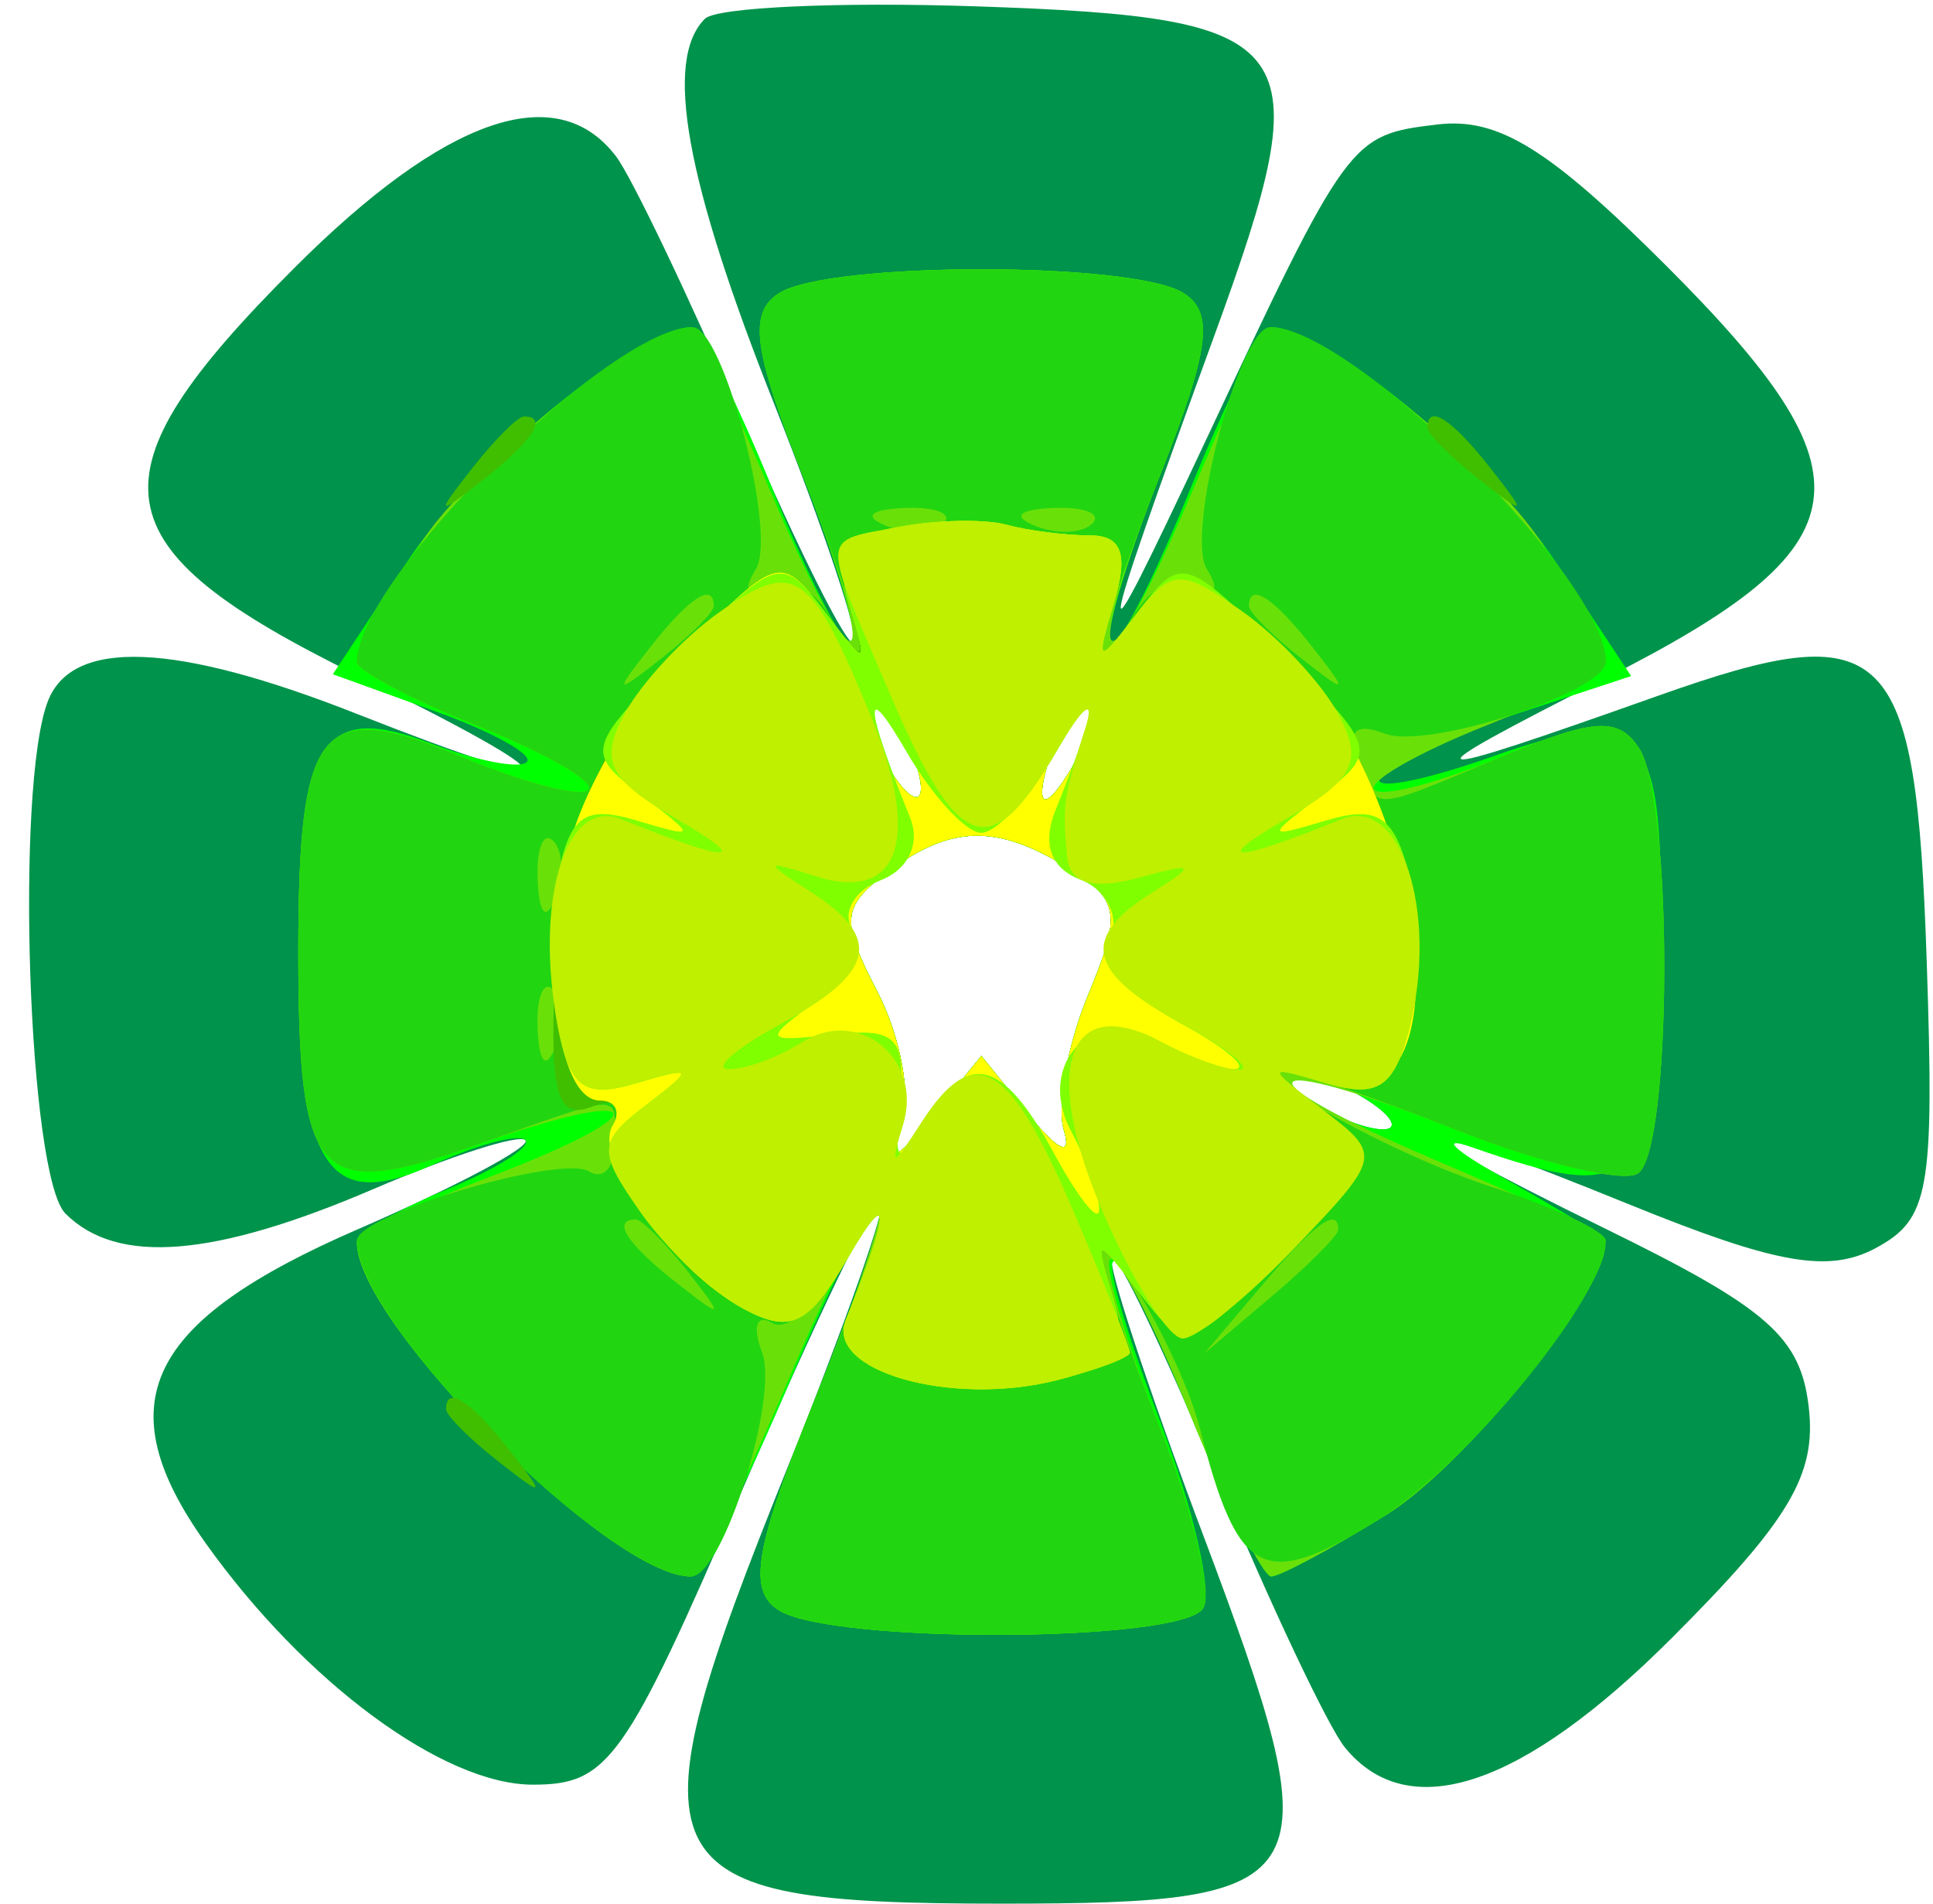
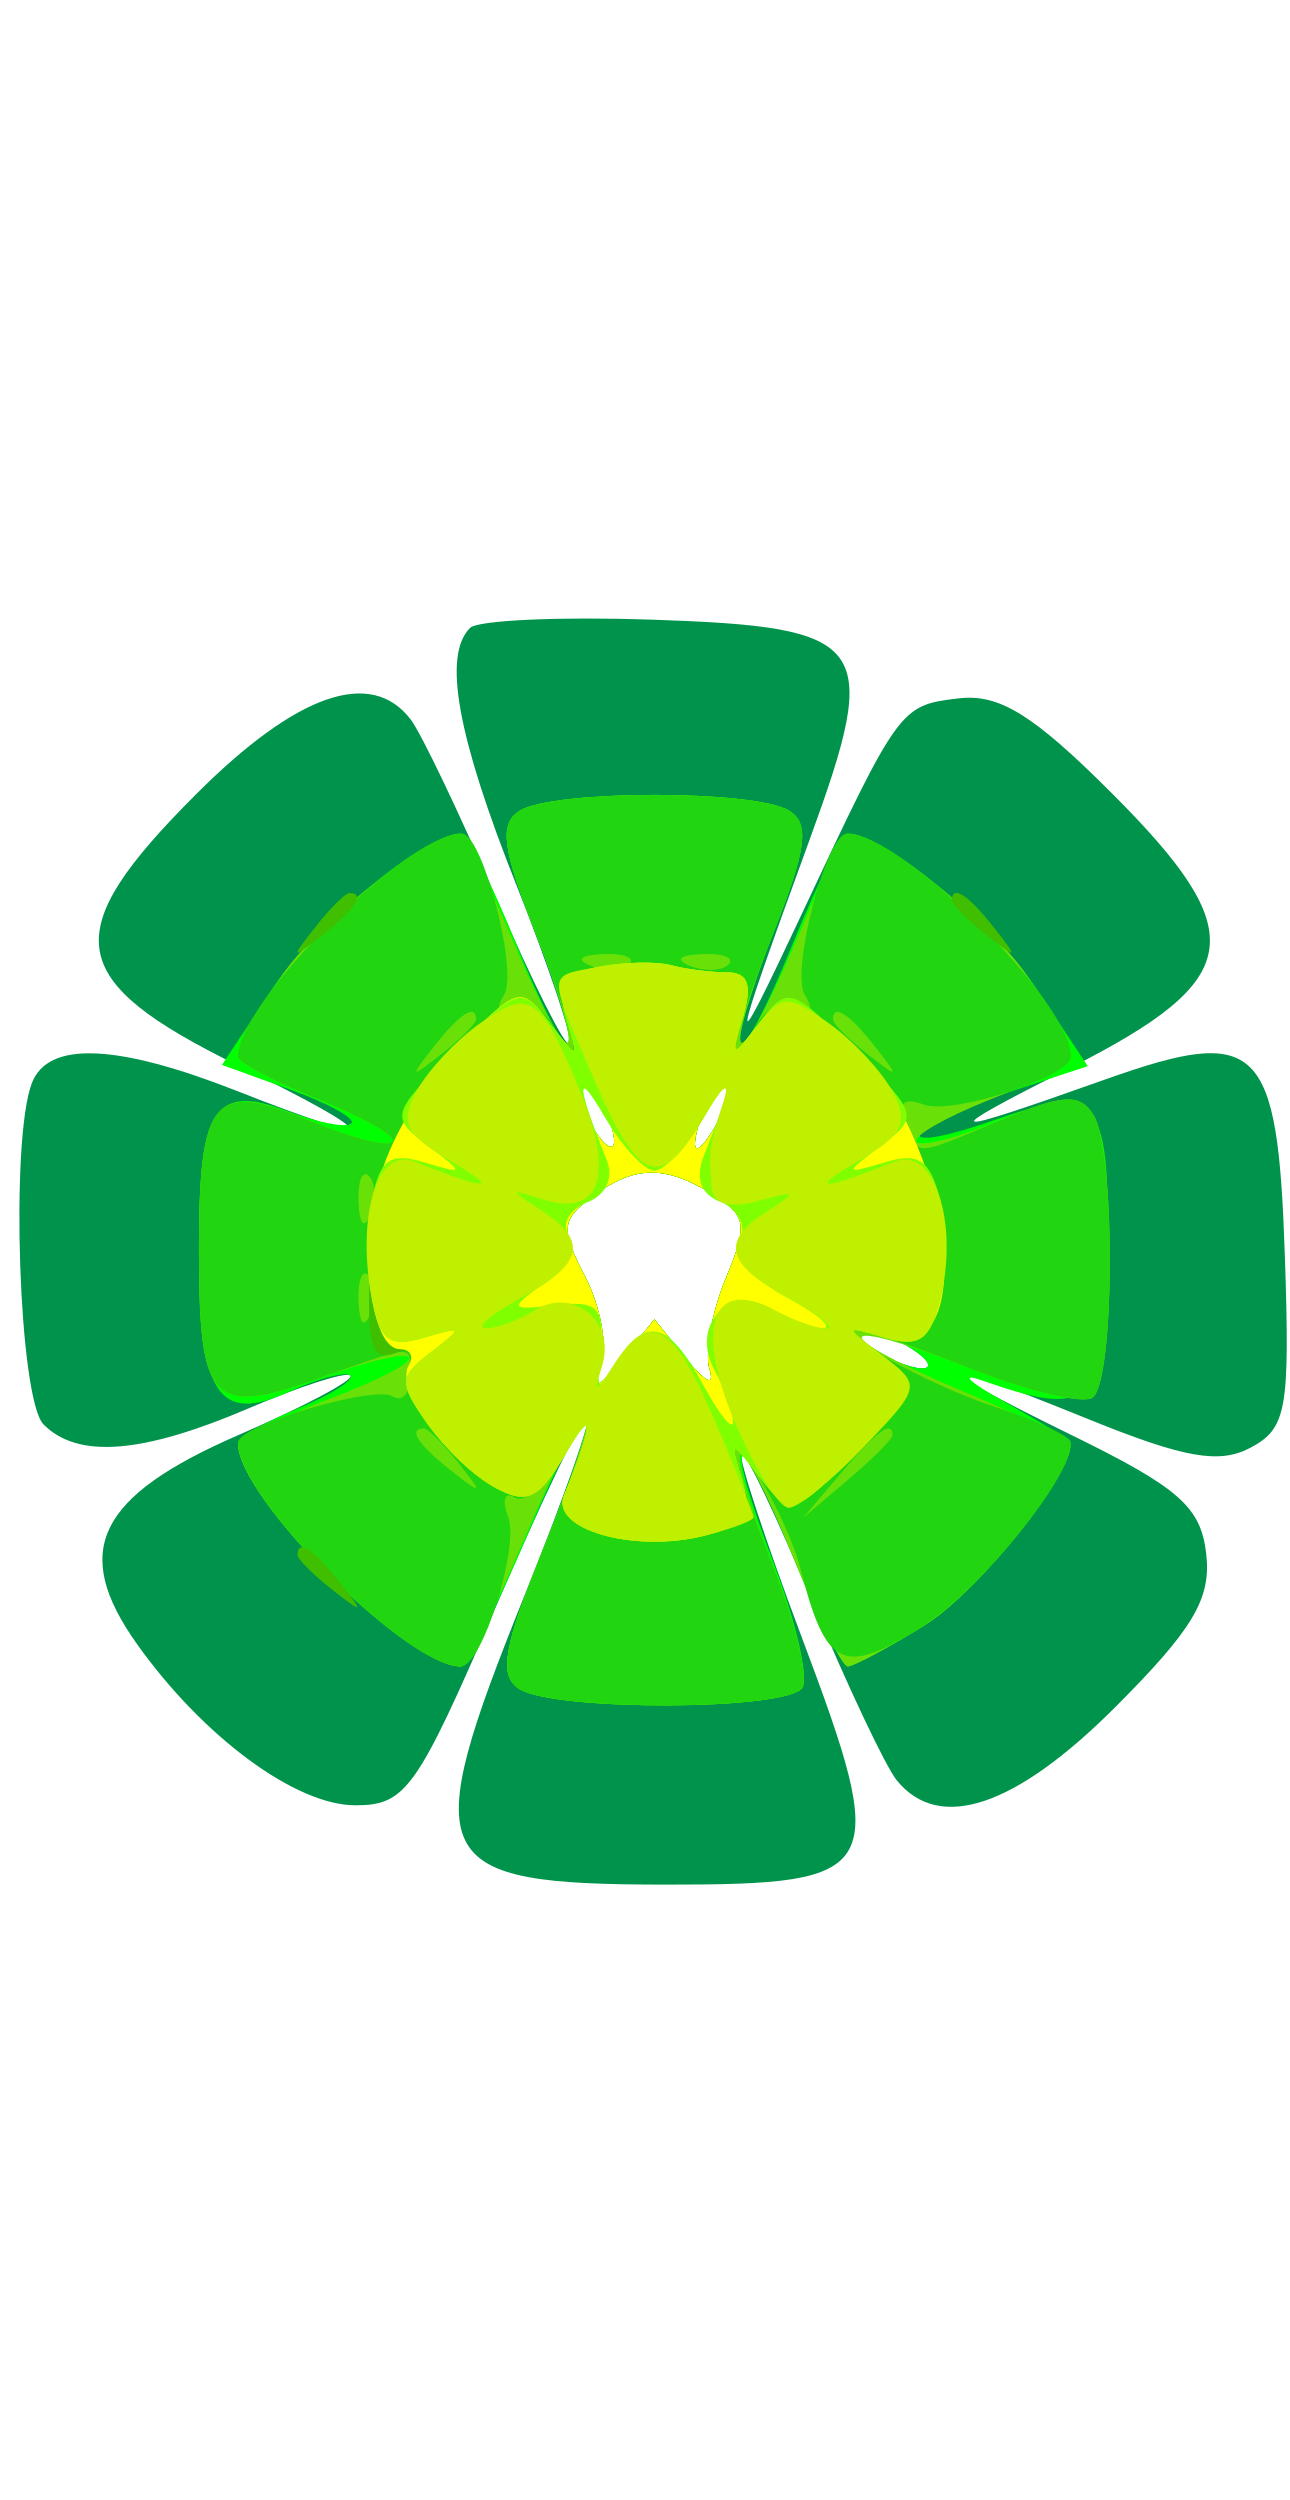
- <svg xmlns="http://www.w3.org/2000/svg" width="65" height="64" viewBox="0 0 65 64" fill="none">
+ <svg xmlns="http://www.w3.org/2000/svg" width="33" height="64" viewBox="0 0 65 64" fill="none">
  <path fill-rule="evenodd" clip-rule="evenodd" d="M23.703 0.631C22.318 2.015 23.049 6.071 26.04 13.601C27.712 17.81 28.916 21.417 28.716 21.617C28.516 21.817 26.848 18.497 25.009 14.24C23.17 9.983 21.236 5.938 20.71 5.25C18.714 2.637 14.962 3.943 9.888 9.017C2.864 16.041 3.226 18.381 12 22.697C19.429 26.352 19.429 26.928 12 24C5.888 21.591 2.424 21.451 1.607 23.582C0.501 26.465 0.951 39.551 2.2 40.8C3.938 42.538 7.182 42.28 12.559 39.975C15.157 38.861 17.456 38.122 17.667 38.333C17.878 38.544 15.352 39.887 12.055 41.317C4.896 44.422 3.559 47.168 6.914 51.879C10.245 56.557 14.91 60 17.917 60C20.462 60 21.02 59.212 25.002 49.995C27.379 44.493 29.473 40.139 29.654 40.321C29.836 40.502 28.413 44.548 26.492 49.311C20.993 62.948 21.507 64 33.665 64C44.581 64 44.9 63.413 40.436 51.549C38.584 46.626 37.212 42.455 37.387 42.279C37.563 42.104 39.168 45.457 40.955 49.73C42.743 54.004 44.664 58.063 45.225 58.75C47.365 61.373 51.196 60.09 56.216 55.07C60.169 51.117 61.082 49.58 60.823 47.32C60.552 44.954 59.454 43.988 54 41.316C46.111 37.453 46.475 37.114 54.856 40.52C59.722 42.497 61.49 42.808 63.067 41.964C64.878 40.995 65.048 40.041 64.788 32.3C64.428 21.57 63.492 20.646 55.76 23.39C47.351 26.375 47.11 26.294 54 22.798C62.787 18.339 63.128 16.033 56.048 8.952C52.095 5 50.381 3.94 48.334 4.185C45.384 4.538 45.341 4.597 40.455 15C36.676 23.045 36.729 22.541 40.846 11.25C44.455 1.351 43.902 0.589 32.847 0.214C28.204 0.057 24.089 0.244 23.703 0.631ZM30.969 26.5C30.969 27.05 30.533 26.825 30 26C29.467 25.175 29.031 24.05 29.031 23.5C29.031 22.95 29.467 23.175 30 24C30.533 24.825 30.969 25.95 30.969 26.5ZM36.122 25.675C34.943 27.702 34.659 27.053 35.624 24.539C35.966 23.645 36.458 23.124 36.715 23.382C36.973 23.639 36.706 24.671 36.122 25.675ZM35.945 29.197C37.652 30.264 37.723 30.729 36.592 33.447C35.894 35.126 35.527 37.175 35.776 38C36.049 38.904 35.587 38.705 34.615 37.5L33 35.5L31.365 37.5C30.073 39.082 29.855 39.14 30.322 37.781C30.647 36.835 30.281 34.843 29.508 33.353C28.262 30.951 28.295 30.499 29.802 29.354C31.946 27.724 33.521 27.684 35.945 29.197ZM46 37C46.825 37.533 47.05 37.969 46.5 37.969C45.95 37.969 44.825 37.533 44 37C43.175 36.467 42.95 36.031 43.5 36.031C44.05 36.031 45.175 36.467 46 37Z" fill="#00934B" />
  <path fill-rule="evenodd" clip-rule="evenodd" d="M26.201 9.854C25.165 10.512 25.324 11.749 26.988 15.969C28.135 18.879 28.891 21.443 28.667 21.666C28.444 21.889 27.25 19.581 26.015 16.536C24.779 13.491 23.536 11 23.252 11C21.461 11 15.869 15.599 13.729 18.833L11.192 22.668L14.671 23.926C16.584 24.617 17.953 25.38 17.714 25.62C17.474 25.86 16.015 25.576 14.472 24.989C10.818 23.6 10.031 24.842 10.031 32C10.031 39.269 10.988 40.782 14.558 39.156C16.043 38.479 17.44 38.106 17.661 38.328C17.883 38.55 16.7 39.296 15.032 39.987C13.364 40.677 12 41.472 12 41.753C12 44.488 20.518 53 23.256 53C23.541 53 25.02 50.07 26.542 46.488C28.065 42.907 29.464 40.131 29.653 40.32C29.842 40.509 28.842 43.506 27.43 46.98C25.38 52.025 25.129 53.466 26.182 54.133C27.99 55.28 39.745 55.222 40.461 54.063C40.779 53.548 40.142 50.762 39.044 47.873C36.363 40.818 37.149 40.477 39.985 47.464C41.221 50.509 42.464 53 42.748 53C43.032 53 44.757 52.077 46.582 50.95C49.551 49.114 54.786 42.378 53.864 41.579C53.664 41.406 52.15 40.501 50.5 39.568C48.85 38.636 48.4 38.187 49.5 38.572C54.899 40.458 55.483 39.939 55.758 33C56.101 24.358 55.505 23.558 50.139 25.451C47.818 26.27 46.14 26.583 46.409 26.147C46.679 25.71 48.688 24.763 50.875 24.041L54.849 22.73L52.291 18.864C50.135 15.605 44.546 11 42.748 11C42.464 11 41.221 13.491 39.985 16.536C38.75 19.581 37.556 21.889 37.333 21.666C37.109 21.443 37.865 18.879 39.012 15.969C40.676 11.749 40.835 10.512 39.799 9.854C38.114 8.786 27.886 8.786 26.201 9.854ZM30.969 26.5C30.969 27.05 30.533 26.825 30 26C29.467 25.175 29.031 24.05 29.031 23.5C29.031 22.95 29.467 23.175 30 24C30.533 24.825 30.969 25.95 30.969 26.5ZM36.122 25.675C34.943 27.702 34.659 27.053 35.624 24.539C35.966 23.645 36.458 23.124 36.715 23.382C36.973 23.639 36.706 24.671 36.122 25.675ZM35.945 29.197C37.652 30.264 37.723 30.729 36.592 33.447C35.894 35.126 35.527 37.175 35.776 38C36.049 38.904 35.587 38.705 34.615 37.5L33 35.5L31.365 37.5C30.073 39.082 29.855 39.14 30.322 37.781C30.647 36.835 30.281 34.843 29.508 33.353C28.262 30.951 28.295 30.499 29.802 29.354C31.946 27.724 33.521 27.684 35.945 29.197ZM46 37C46.825 37.533 47.05 37.969 46.5 37.969C45.95 37.969 44.825 37.533 44 37C43.175 36.467 42.95 36.031 43.5 36.031C44.05 36.031 45.175 36.467 46 37Z" fill="#00FF00" />
  <path fill-rule="evenodd" clip-rule="evenodd" d="M26.201 9.854C25.165 10.512 25.324 11.749 26.988 15.969C29.726 22.916 28.924 23.588 26.02 16.78C24.782 13.876 23.619 11.336 23.437 11.136C22.608 10.226 15.894 15.436 14.05 18.418C12.923 20.243 12 21.972 12 22.259C12 22.547 13.856 23.526 16.125 24.433C18.393 25.341 20.038 26.296 19.778 26.555C19.519 26.814 17.598 26.312 15.508 25.439C10.763 23.457 10.031 24.334 10.031 32C10.031 39.71 10.65 40.388 15.977 38.508C21.811 36.45 22.316 37.332 16.561 39.53C14.052 40.488 12 41.495 12 41.768C12 44.467 20.522 53 23.218 53C23.483 53 24.95 50.058 26.479 46.462C28.007 42.866 29.424 40.09 29.627 40.294C29.83 40.497 28.842 43.506 27.43 46.98C25.38 52.025 25.129 53.466 26.182 54.133C27.982 55.275 39.743 55.225 40.455 54.073C40.77 53.563 40.105 50.804 38.977 47.943C37.85 45.081 37.109 42.557 37.333 42.334C37.556 42.111 38.75 44.419 39.985 47.464C41.221 50.509 42.464 53 42.748 53C43.032 53 44.757 52.077 46.582 50.95C49.564 49.106 54.774 42.392 53.864 41.563C53.664 41.381 51.124 40.218 48.22 38.98C41.46 36.097 42.061 35.265 48.943 37.977C51.804 39.105 54.563 39.77 55.073 39.455C56.227 38.742 56.274 26.98 55.13 25.176C54.442 24.09 53.606 24.138 50.492 25.439C48.402 26.312 46.481 26.814 46.222 26.555C45.962 26.296 47.607 25.341 49.875 24.433C52.144 23.526 54 22.547 54 22.259C54 21.972 53.077 20.243 51.95 18.418C50.106 15.436 43.392 10.226 42.563 11.136C42.381 11.336 41.218 13.876 39.98 16.78C37.076 23.588 36.274 22.916 39.012 15.969C40.676 11.749 40.835 10.512 39.799 9.854C38.114 8.786 27.886 8.786 26.201 9.854ZM30.969 26.5C30.969 27.05 30.533 26.825 30 26C29.467 25.175 29.031 24.05 29.031 23.5C29.031 22.95 29.467 23.175 30 24C30.533 24.825 30.969 25.95 30.969 26.5ZM36.122 25.675C34.943 27.702 34.659 27.053 35.624 24.539C35.966 23.645 36.458 23.124 36.715 23.382C36.973 23.639 36.706 24.671 36.122 25.675ZM35.945 29.197C37.652 30.264 37.723 30.729 36.592 33.447C35.894 35.126 35.527 37.175 35.776 38C36.049 38.904 35.587 38.705 34.615 37.5L33 35.5L31.365 37.5C30.073 39.082 29.855 39.14 30.322 37.781C30.647 36.835 30.281 34.843 29.508 33.353C28.262 30.951 28.295 30.499 29.802 29.354C31.946 27.724 33.521 27.684 35.945 29.197Z" fill="#69E109" />
  <path fill-rule="evenodd" clip-rule="evenodd" d="M26.201 9.854C25.164 10.512 25.315 11.726 26.951 15.876C29.154 21.465 29.573 23.588 27.908 20.729C27.341 19.755 26.385 19.262 25.784 19.633C25.122 20.042 24.977 19.846 25.417 19.135C26.146 17.955 24.328 11 23.29 11C20.516 11 12 19.492 12 22.259C12 22.547 13.856 23.526 16.125 24.433C18.393 25.341 20.038 26.296 19.778 26.555C19.519 26.814 17.598 26.312 15.508 25.439C10.763 23.457 10.031 24.334 10.031 32C10.031 39.702 10.652 40.387 15.946 38.519C21.137 36.688 20.667 36.694 20.667 38.456C20.667 39.257 20.283 39.675 19.814 39.385C18.863 38.797 12 40.839 12 41.71C12 44.477 20.49 53 23.247 53C24.301 53 26.204 46.973 25.625 45.466C25.294 44.603 25.446 44.158 25.964 44.478C26.482 44.798 27.583 43.808 28.412 42.28C30.681 38.097 30.301 39.913 27.432 46.976C25.38 52.024 25.129 53.466 26.182 54.133C27.982 55.275 39.743 55.225 40.455 54.073C40.77 53.563 40.122 50.846 39.014 48.036C37.906 45.225 37 42.617 37 42.24C37 40.878 39.717 45.56 40.342 48C41.639 53.065 42.468 53.492 46.348 51.094C49.362 49.231 54 43.543 54 41.71C54 41.405 52.313 40.606 50.25 39.935C46.714 38.785 41.753 36 43.24 36C43.617 36 46.225 36.906 49.036 38.014C51.846 39.122 54.563 39.77 55.073 39.455C56.227 38.742 56.274 26.98 55.13 25.176C54.441 24.09 53.613 24.135 50.523 25.426C45.972 27.328 46.336 27.318 45.658 25.551C45.284 24.577 45.582 24.286 46.569 24.665C48 25.214 54 23.262 54 22.247C54 19.49 45.477 11 42.71 11C41.672 11 39.854 17.955 40.583 19.135C41.023 19.846 40.878 20.042 40.216 19.633C39.615 19.262 38.659 19.755 38.092 20.729C36.427 23.588 36.846 21.465 39.049 15.876C40.685 11.726 40.836 10.512 39.799 9.854C38.114 8.786 27.886 8.786 26.201 9.854ZM31.729 17.604C31.397 17.936 30.534 17.972 29.813 17.683C29.015 17.364 29.252 17.127 30.417 17.079C31.471 17.036 32.061 17.272 31.729 17.604ZM36.729 17.604C36.397 17.936 35.534 17.972 34.813 17.683C34.015 17.364 34.252 17.127 35.417 17.079C36.471 17.036 37.061 17.272 36.729 17.604ZM24 20.378C24 20.585 23.212 21.373 22.25 22.128C20.664 23.371 20.629 23.336 21.872 21.75C23.179 20.084 24 19.555 24 20.378ZM44.128 21.75C45.371 23.336 45.336 23.371 43.75 22.128C42.788 21.373 42 20.585 42 20.378C42 19.555 42.821 20.084 44.128 21.75ZM30.969 26.5C30.969 27.05 30.533 26.825 30 26C29.467 25.175 29.031 24.05 29.031 23.5C29.031 22.95 29.467 23.175 30 24C30.533 24.825 30.969 25.95 30.969 26.5ZM36.122 25.675C34.943 27.702 34.659 27.053 35.624 24.539C35.966 23.645 36.458 23.124 36.715 23.382C36.973 23.639 36.706 24.671 36.122 25.675ZM18.683 30.188C18.364 30.985 18.127 30.748 18.079 29.583C18.036 28.529 18.272 27.939 18.604 28.271C18.936 28.603 18.972 29.466 18.683 30.188ZM35.945 29.197C37.652 30.264 37.723 30.729 36.592 33.447C35.894 35.126 35.527 37.175 35.776 38C36.049 38.904 35.587 38.705 34.615 37.5L33 35.5L31.365 37.5C30.073 39.082 29.855 39.14 30.322 37.781C30.647 36.835 30.281 34.843 29.508 33.353C28.262 30.951 28.295 30.499 29.802 29.354C31.946 27.724 33.521 27.684 35.945 29.197ZM18.683 35.188C18.364 35.985 18.127 35.748 18.079 34.583C18.036 33.529 18.272 32.939 18.604 33.271C18.936 33.603 18.972 34.466 18.683 35.188ZM23.128 42.75C24.371 44.336 24.336 44.371 22.75 43.128C21.084 41.821 20.555 41 21.378 41C21.585 41 22.373 41.788 23.128 42.75ZM45 41.345C45 41.535 43.987 42.547 42.75 43.595L40.5 45.5L42.405 43.25C44.195 41.136 45 40.545 45 41.345Z" fill="#22D511" />
  <path fill-rule="evenodd" clip-rule="evenodd" d="M15.872 15.75C14.629 17.336 14.664 17.371 16.25 16.128C17.916 14.821 18.445 14 17.622 14C17.415 14 16.627 14.787 15.872 15.75ZM48 14.378C48 14.585 48.788 15.373 49.75 16.128C51.336 17.371 51.371 17.336 50.128 15.75C48.821 14.084 48 13.555 48 14.378ZM30.206 17.716C28.384 18.061 28.046 18.597 28.56 20.325C29.156 22.329 29.1 22.361 27.853 20.731C26.607 19.103 26.319 19.088 24.244 20.542C20.978 22.829 18.878 27.497 18.65 32.978C18.491 36.783 18.745 37.651 19.889 37.212C20.704 36.899 21.058 37.097 20.706 37.667C19.932 38.92 22.458 42.64 25.012 44.006C26.591 44.851 27.199 44.55 28.524 42.264C29.969 39.773 29.932 40.707 28.44 44.377C27.744 46.09 31.967 47.297 35.531 46.403C37.548 45.897 37.933 45.335 37.427 43.634C36.799 41.521 36.808 41.52 38.343 43.5C39.866 45.467 39.947 45.445 43.196 42.196C46.445 38.947 46.467 38.866 44.5 37.343C42.524 35.811 42.525 35.801 44.662 36.436C49.801 37.964 47.769 25.323 42.167 20.917C39.668 18.951 39.513 18.942 38.18 20.686C36.89 22.373 36.84 22.342 37.464 20.25C37.948 18.625 37.722 18 36.649 18C35.832 18 34.564 17.838 33.832 17.64C33.099 17.443 31.468 17.477 30.206 17.716ZM30.969 26.5C30.969 27.05 30.533 26.825 30 26C29.467 25.175 29.031 24.05 29.031 23.5C29.031 22.95 29.467 23.175 30 24C30.533 24.825 30.969 25.95 30.969 26.5ZM36.122 25.675C34.943 27.702 34.659 27.053 35.624 24.539C35.966 23.645 36.458 23.124 36.715 23.382C36.973 23.639 36.706 24.671 36.122 25.675ZM35.945 29.197C37.652 30.264 37.723 30.729 36.592 33.447C35.894 35.126 35.527 37.175 35.776 38C36.049 38.904 35.587 38.705 34.615 37.5L33 35.5L31.365 37.5C30.073 39.082 29.855 39.14 30.322 37.781C30.647 36.835 30.281 34.843 29.508 33.353C28.262 30.951 28.295 30.499 29.802 29.354C31.946 27.724 33.521 27.684 35.945 29.197ZM15 47.378C15 47.585 15.787 48.373 16.75 49.128C18.336 50.371 18.371 50.336 17.128 48.75C15.821 47.084 15 46.555 15 47.378Z" fill="#40BF00" />
  <path fill-rule="evenodd" clip-rule="evenodd" d="M30.206 17.716C28.384 18.061 28.046 18.597 28.56 20.325C29.189 22.44 29.166 22.446 27.723 20.553C26.277 18.657 26.162 18.684 23.214 21.632C21.55 23.296 19.748 26.254 19.209 28.205C18.139 32.08 18.68 37 20.176 37C20.694 37 20.885 37.377 20.601 37.837C19.914 38.948 22.614 42.723 25.012 44.006C26.591 44.851 27.199 44.55 28.524 42.264C29.969 39.773 29.932 40.707 28.44 44.377C27.744 46.09 31.967 47.297 35.531 46.403C37.548 45.897 37.933 45.335 37.427 43.634C36.799 41.521 36.808 41.52 38.343 43.5C39.866 45.467 39.947 45.445 43.196 42.196C46.445 38.947 46.467 38.866 44.5 37.343C42.524 35.811 42.525 35.801 44.662 36.436C49.801 37.964 47.769 25.323 42.167 20.917C39.668 18.951 39.513 18.942 38.18 20.686C36.89 22.373 36.84 22.342 37.464 20.25C37.948 18.625 37.722 18 36.649 18C35.832 18 34.564 17.838 33.832 17.64C33.099 17.443 31.468 17.477 30.206 17.716ZM30.969 26.5C30.969 27.05 30.533 26.825 30 26C29.467 25.175 29.031 24.05 29.031 23.5C29.031 22.95 29.467 23.175 30 24C30.533 24.825 30.969 25.95 30.969 26.5ZM36.122 25.675C34.943 27.702 34.659 27.053 35.624 24.539C35.966 23.645 36.458 23.124 36.715 23.382C36.973 23.639 36.706 24.671 36.122 25.675ZM35.945 29.197C37.652 30.264 37.723 30.729 36.592 33.447C35.894 35.126 35.527 37.175 35.776 38C36.049 38.904 35.587 38.705 34.615 37.5L33 35.5L31.365 37.5C30.073 39.082 29.855 39.14 30.322 37.781C30.647 36.835 30.281 34.843 29.508 33.353C28.262 30.951 28.295 30.499 29.802 29.354C31.946 27.724 33.521 27.684 35.945 29.197Z" fill="#FFFF00" />
  <path fill-rule="evenodd" clip-rule="evenodd" d="M30.206 17.716C28.384 18.061 28.046 18.597 28.56 20.325C29.189 22.44 29.166 22.446 27.723 20.553C26.281 18.662 26.146 18.7 22.923 21.923C19.7 25.146 19.662 25.281 21.553 26.723C23.453 28.171 23.449 28.192 21.372 27.575C19.659 27.066 19.15 27.436 18.761 29.471C18.495 30.862 18.495 33.138 18.761 34.529C19.15 36.564 19.659 36.934 21.372 36.425C23.34 35.841 23.367 35.895 21.731 37.147C20.107 38.39 20.091 38.685 21.532 40.743C22.396 41.976 23.962 43.444 25.012 44.006C26.591 44.851 27.199 44.55 28.524 42.264C29.969 39.773 29.932 40.707 28.44 44.377C27.744 46.09 31.967 47.297 35.531 46.403C37.548 45.897 37.933 45.335 37.427 43.634C36.799 41.521 36.808 41.52 38.343 43.5C39.866 45.467 39.947 45.445 43.196 42.196C46.445 38.947 46.467 38.866 44.5 37.343C42.52 35.808 42.521 35.799 44.634 36.427C46.335 36.933 46.897 36.548 47.403 34.531C47.752 33.139 47.752 30.861 47.403 29.469C46.897 27.452 46.335 27.067 44.634 27.573C42.552 28.191 42.548 28.17 44.447 26.723C46.338 25.281 46.3 25.146 43.077 21.923C39.854 18.7 39.719 18.662 38.277 20.553C36.842 22.436 36.815 22.426 37.464 20.25C37.948 18.625 37.722 18 36.649 18C35.832 18 34.564 17.838 33.832 17.64C33.099 17.443 31.468 17.477 30.206 17.716ZM33 28C33.515 28 34.654 26.762 35.532 25.25C37.046 22.639 37.031 23.411 35.492 27.242C35.037 28.374 35.332 29.19 36.333 29.574C37.18 29.899 37.642 30.77 37.358 31.509C37.059 32.289 38.031 33.498 39.671 34.387C41.227 35.23 42.05 35.931 41.5 35.945C40.95 35.958 39.84 35.552 39.034 35.042C36.846 33.658 34.778 35.716 36.021 38.039C36.559 39.045 36.982 40.236 36.96 40.684C36.938 41.133 36.249 40.263 35.428 38.75C33.7 35.565 32.518 35.294 31.062 37.75C30.172 39.253 30.059 39.147 30.263 37C30.464 34.879 30.124 34.542 28.019 34.779C25.681 35.042 25.647 34.979 27.422 33.681C28.458 32.923 29.014 31.832 28.659 31.256C28.303 30.681 28.731 29.934 29.609 29.596C30.541 29.239 30.956 28.361 30.604 27.492C29.071 23.704 29.013 22.741 30.468 25.25C31.346 26.762 32.485 28 33 28Z" fill="#80FF00" />
  <path fill-rule="evenodd" clip-rule="evenodd" d="M30.25 17.71C27.539 18.227 27.56 17.808 29.964 23.417C32.234 28.712 33.316 29.068 35.532 25.25C36.409 23.738 36.84 23.4 36.49 24.5C35.755 26.804 35.722 27.04 35.882 28.817C35.96 29.686 36.767 29.925 38.25 29.52C40.192 28.989 40.26 29.055 38.75 30.002C36.3 31.538 36.563 32.699 39.75 34.428C41.263 35.249 42.133 35.938 41.684 35.96C41.236 35.982 40.045 35.559 39.039 35.021C35.884 33.332 35.001 35.919 37.085 40.75C38.093 43.087 39.302 45 39.772 45C40.242 45 41.948 43.617 43.563 41.926C46.459 38.894 46.472 38.83 44.5 37.322C42.521 35.809 42.522 35.8 44.634 36.427C46.335 36.933 46.897 36.548 47.403 34.531C48.374 30.663 47.098 26.742 45.127 27.536C41.41 29.034 40.669 29.029 43.264 27.524C45.55 26.199 45.851 25.591 45.006 24.012C44.444 22.962 42.976 21.396 41.743 20.532C39.685 19.091 39.39 19.107 38.147 20.731C36.907 22.351 36.849 22.311 37.464 20.25C37.948 18.625 37.722 18 36.649 18C35.832 18 34.564 17.838 33.832 17.64C33.099 17.443 31.488 17.474 30.25 17.71ZM24.217 20.561C23.006 21.409 21.556 22.962 20.994 24.012C20.149 25.591 20.45 26.199 22.736 27.524C25.33 29.029 24.589 29.034 20.878 27.538C19.015 26.787 17.952 30.297 18.761 34.529C19.15 36.564 19.659 36.934 21.372 36.425C23.34 35.841 23.367 35.895 21.731 37.147C20.107 38.39 20.091 38.685 21.532 40.743C22.396 41.976 23.962 43.444 25.012 44.006C26.591 44.851 27.199 44.55 28.524 42.264C29.969 39.773 29.932 40.707 28.44 44.377C27.746 46.084 31.962 47.299 35.5 46.411C36.875 46.066 38 45.644 38 45.474C38 45.305 37.116 43.104 36.036 40.583C33.922 35.653 32.746 34.994 30.974 37.75C29.994 39.274 29.916 39.284 30.365 37.823C31.049 35.601 28.884 33.829 26.966 35.042C26.16 35.552 25.05 35.958 24.5 35.945C23.95 35.931 24.738 35.249 26.25 34.428C29.438 32.698 29.697 31.547 27.25 29.974C25.648 28.944 25.662 28.901 27.42 29.458C30.239 30.353 30.988 28.224 29.3 24.115C27.26 19.151 26.744 18.79 24.217 20.561Z" fill="#BEF000" />
</svg>
